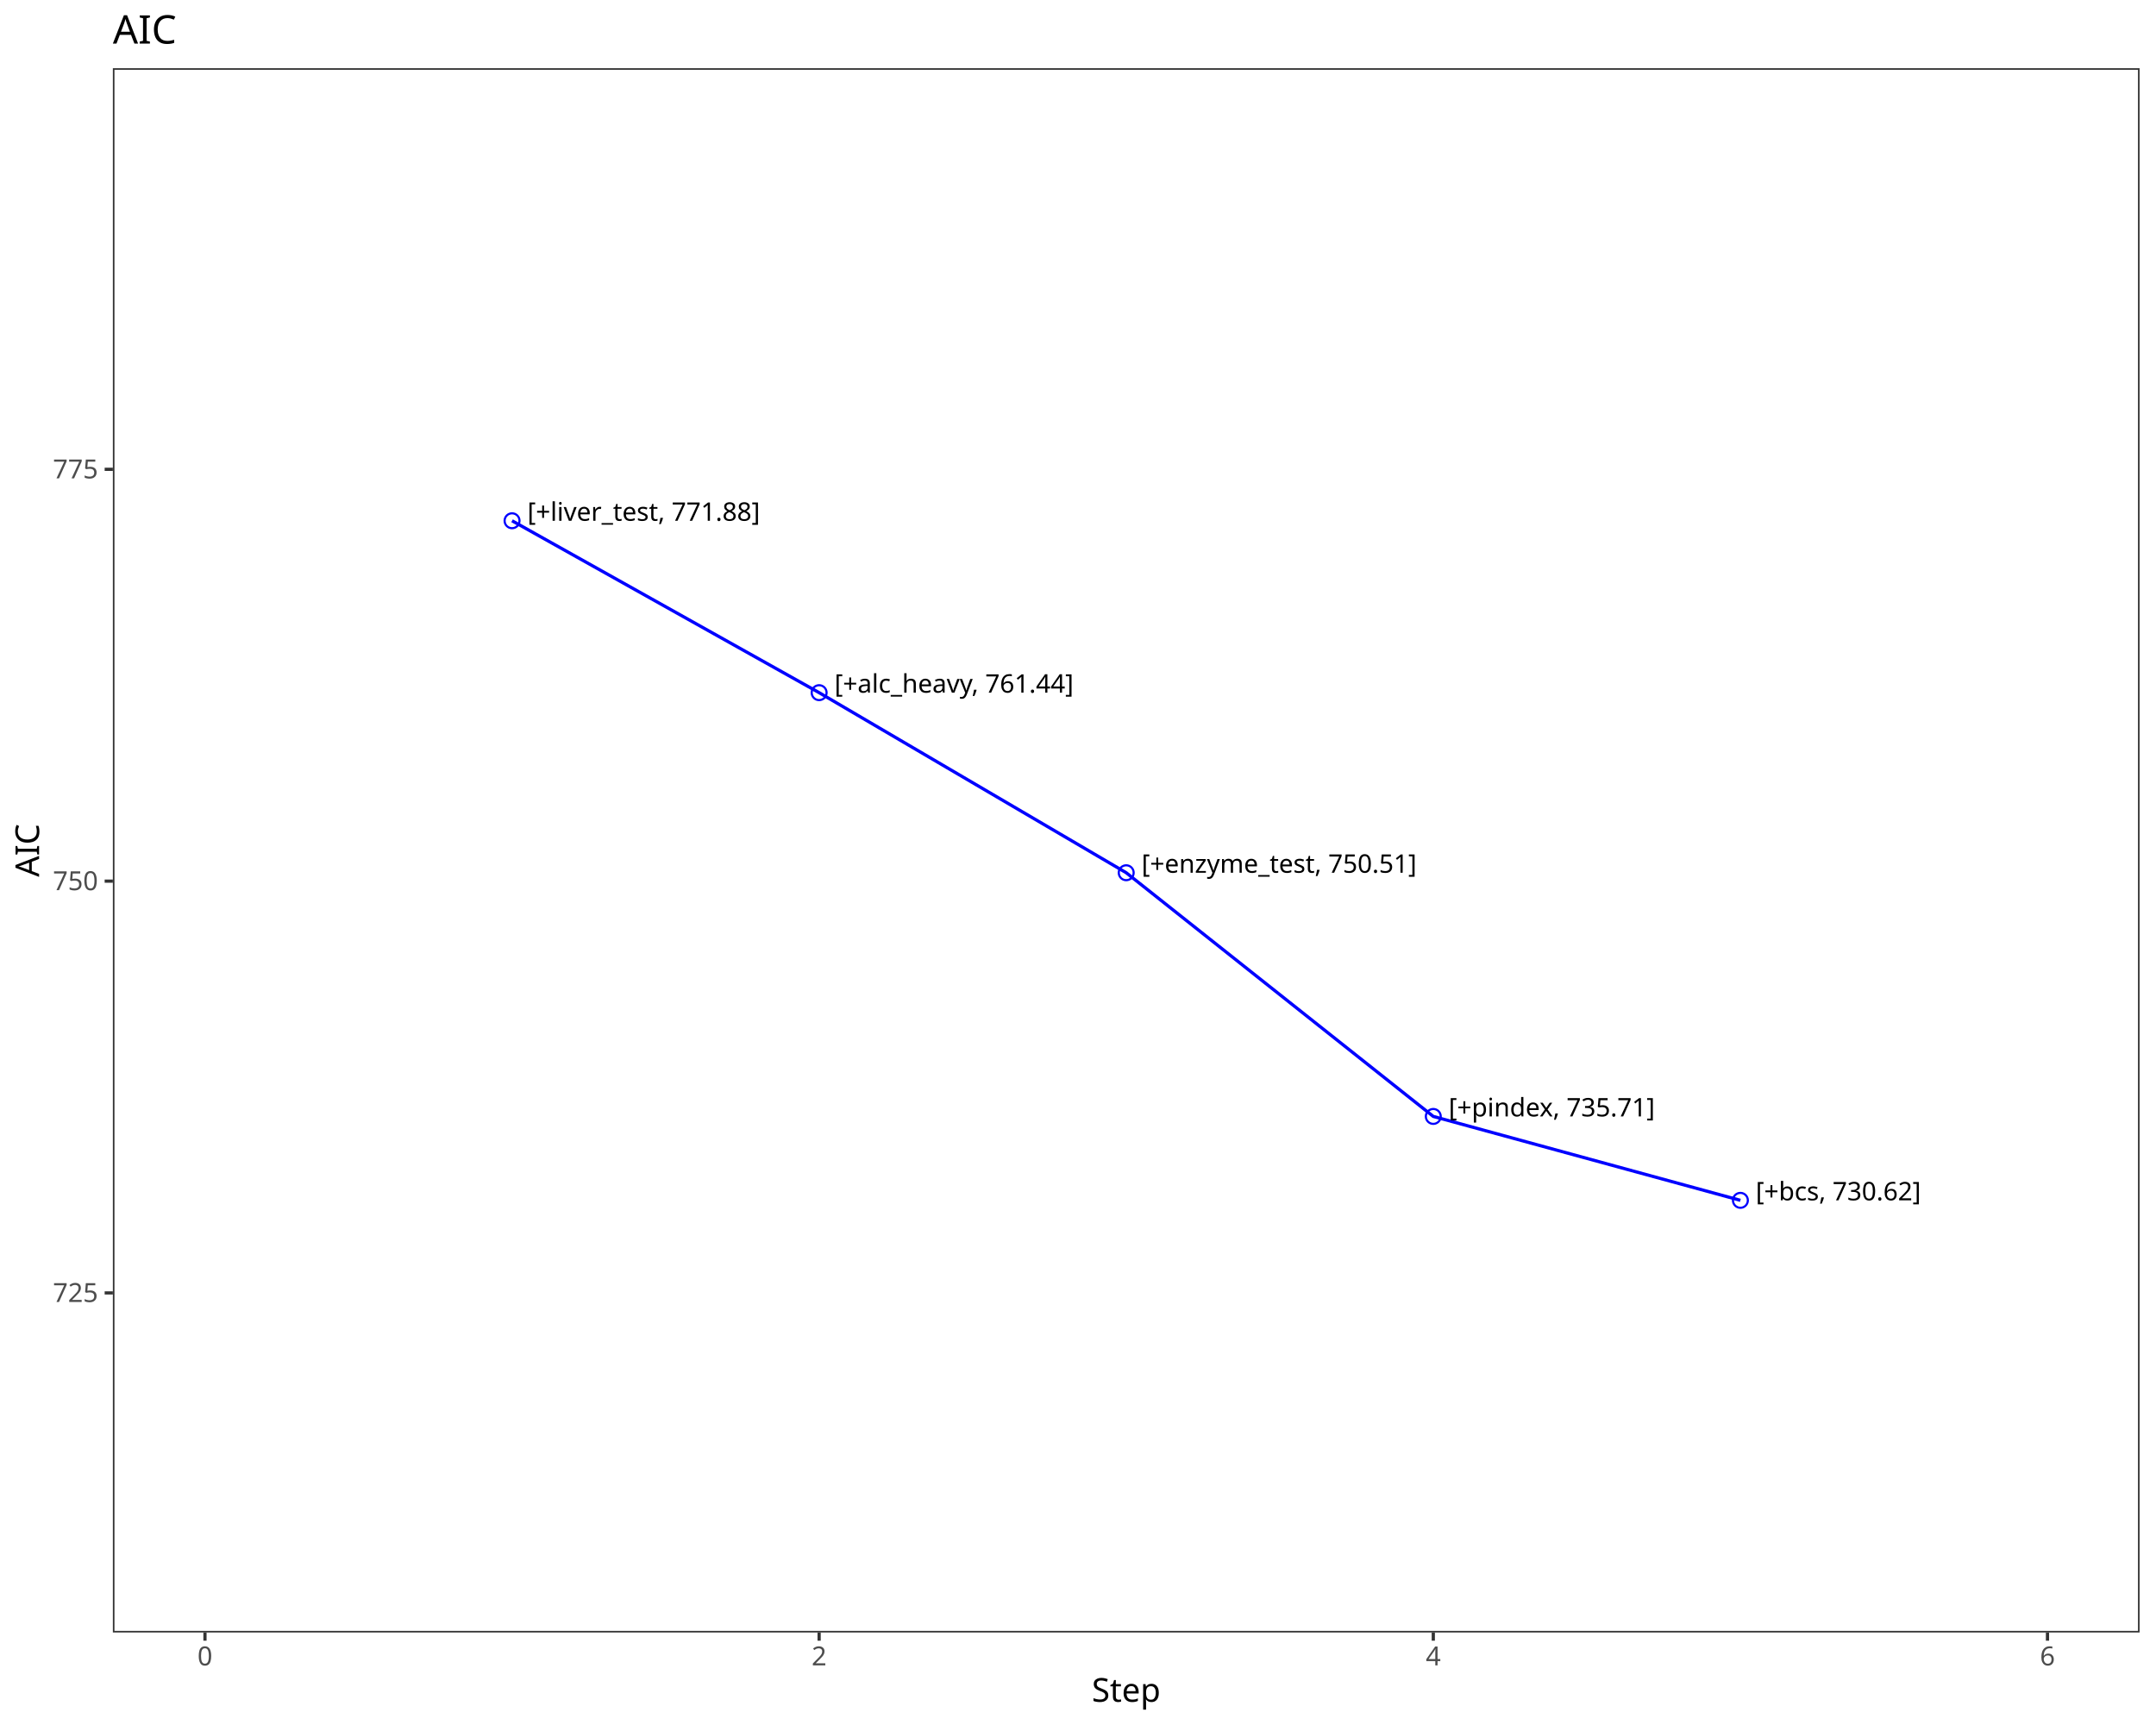
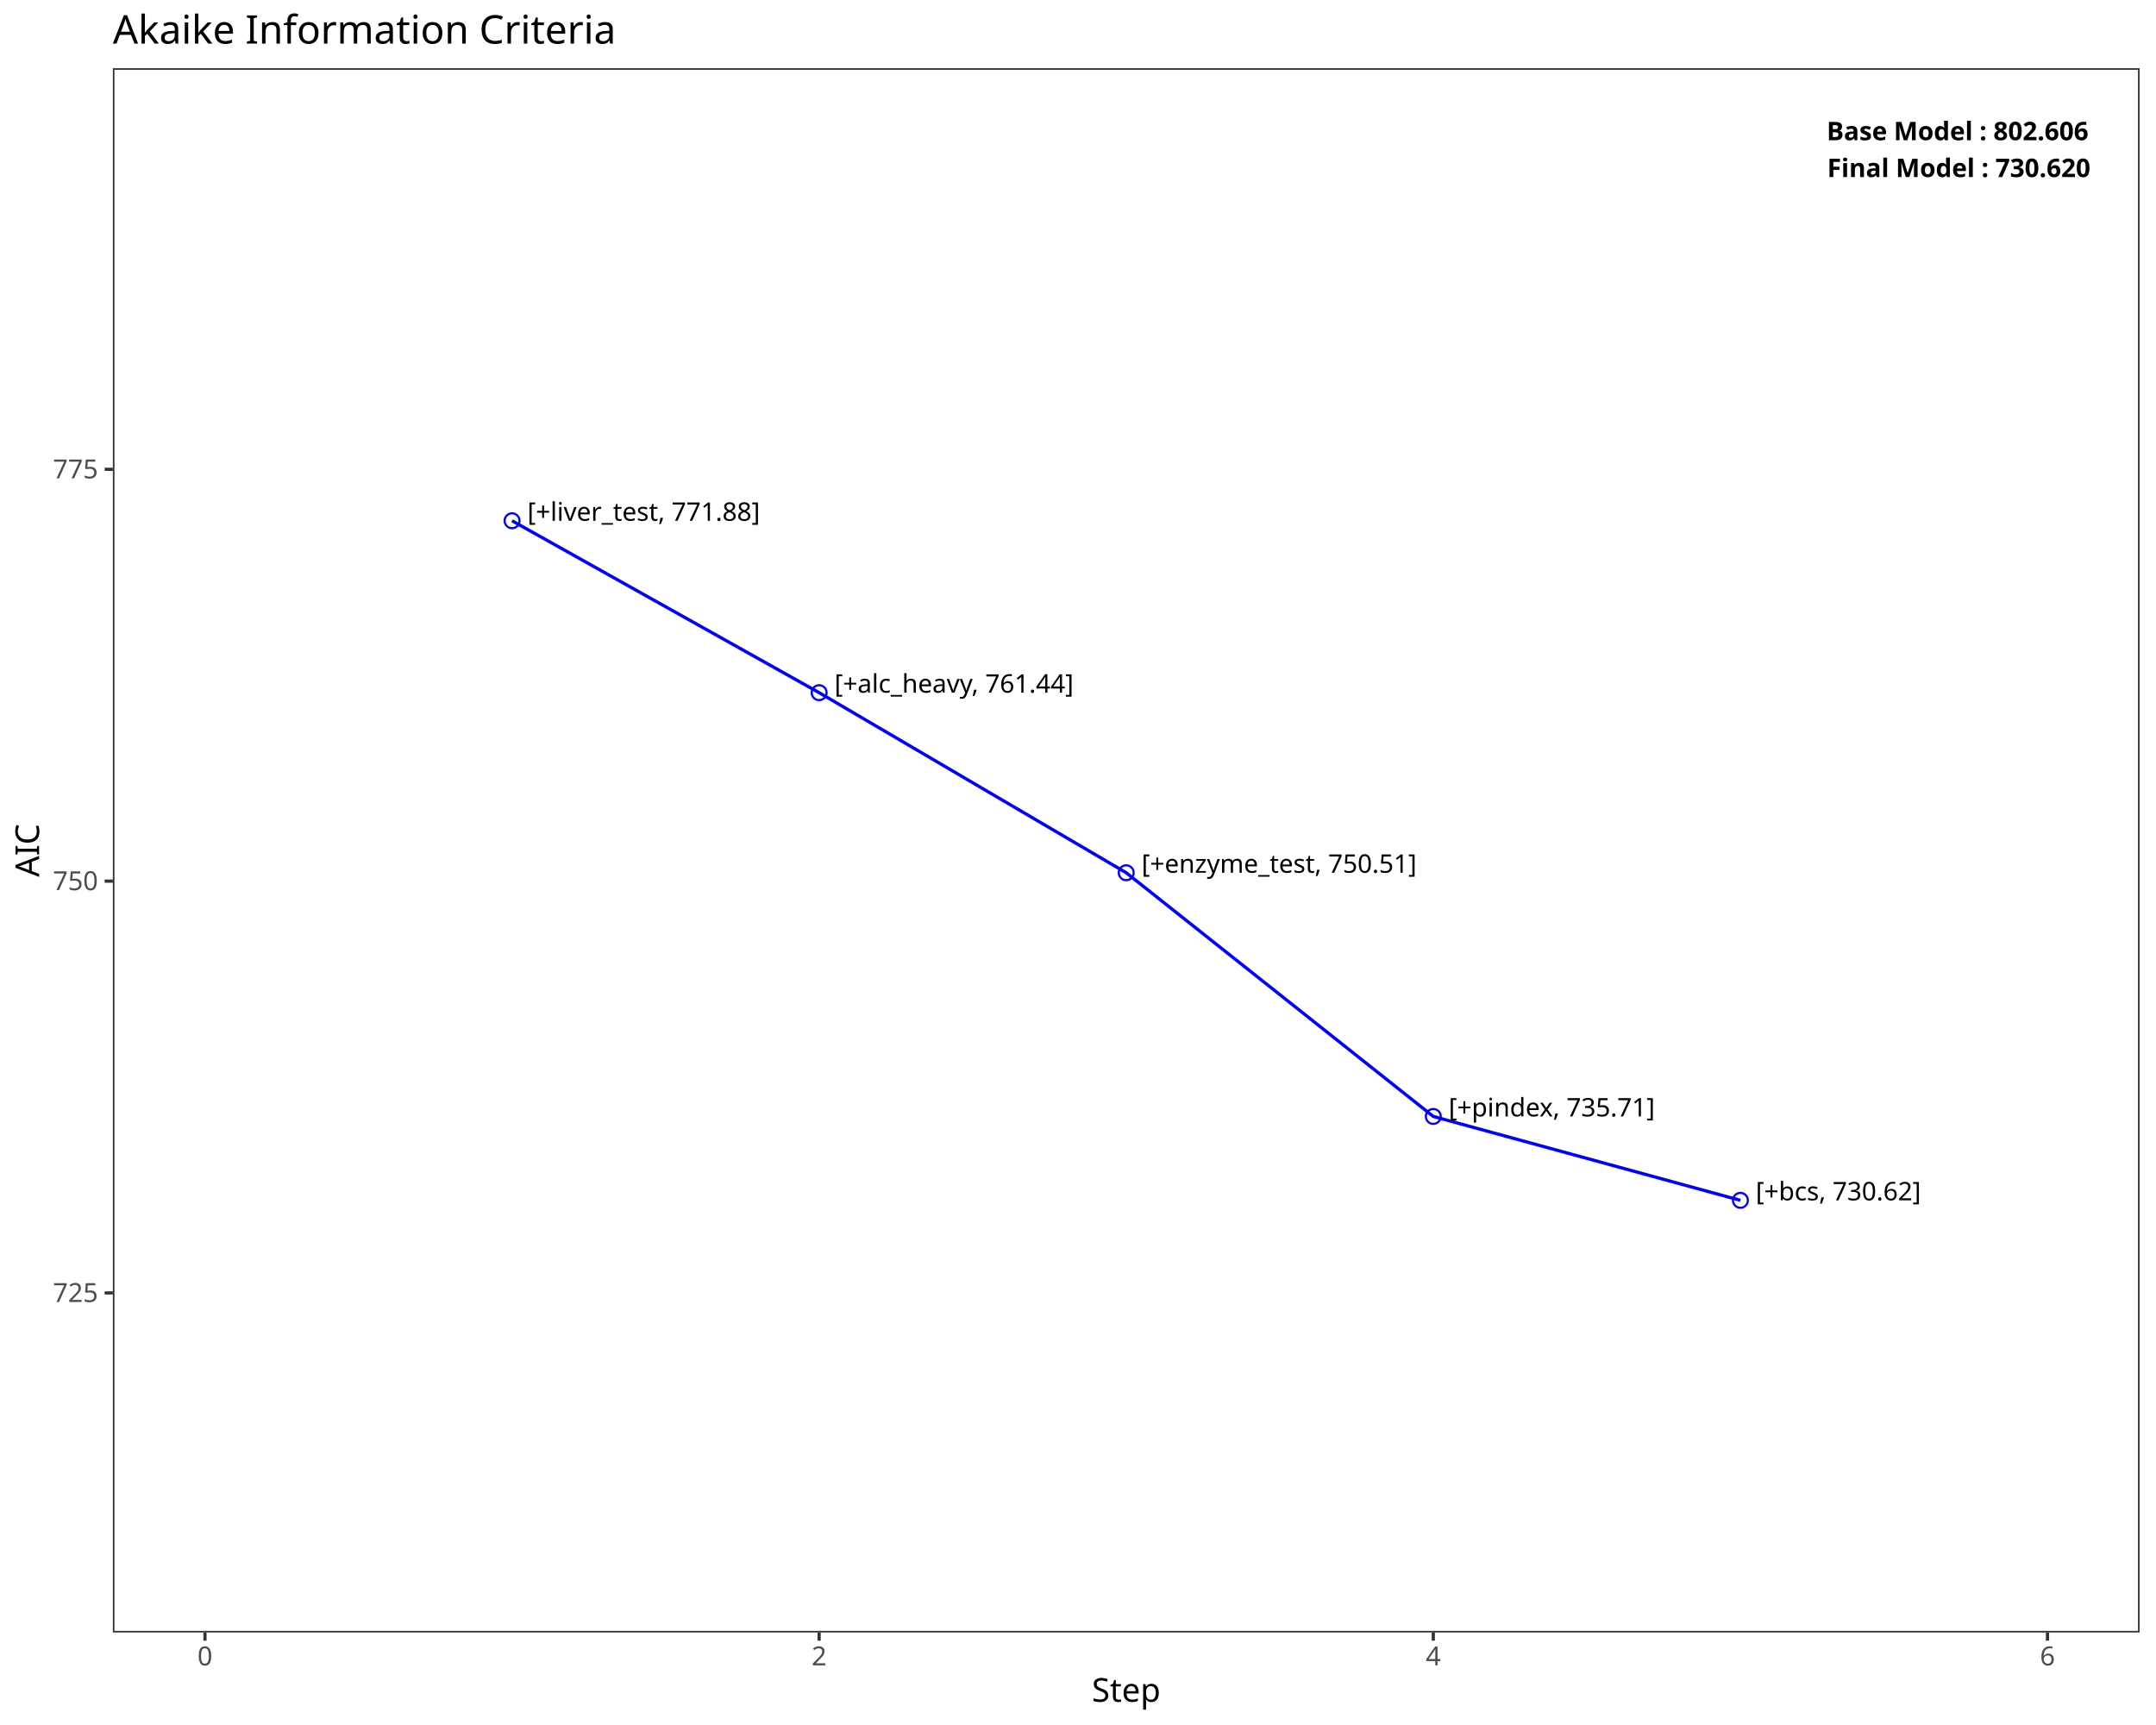
<svg xmlns="http://www.w3.org/2000/svg" class="svglite" data-engine-version="2.0" width="720.00pt" height="576.00pt" viewBox="0 0 720.00 576.00">
  <defs>
    <style type="text/css">
    .svglite line, .svglite polyline, .svglite polygon, .svglite path, .svglite rect, .svglite circle {
      fill: none;
      stroke: #000000;
      stroke-linecap: round;
      stroke-linejoin: round;
      stroke-miterlimit: 10.00;
    }
  </style>
  </defs>
  <rect width="100%" height="100%" style="stroke: none; fill: #FFFFFF;" />
  <defs>
    <clipPath id="cpMC4wMHw3MjAuMDB8MC4wMHw1NzYuMDA=">
      <rect x="0.00" y="0.00" width="720.00" height="576.00" />
    </clipPath>
  </defs>
  <g clip-path="url(#cpMC4wMHw3MjAuMDB8MC4wMHw1NzYuMDA=)">
    <rect x="0.00" y="0.00" width="720.00" height="576.00" style="stroke-width: 1.07; stroke: #FFFFFF; fill: #FFFFFF;" />
  </g>
  <defs>
    <clipPath id="cpMzcuNjl8NzE0LjUyfDIyLjc4fDU0NS4xMQ==">
      <rect x="37.69" y="22.78" width="676.83" height="522.33" />
    </clipPath>
  </defs>
  <g clip-path="url(#cpMzcuNjl8NzE0LjUyfDIyLjc4fDU0NS4xMQ==)">
    <rect x="37.69" y="22.78" width="676.83" height="522.33" style="stroke-width: 1.07; stroke: none; fill: #FFFFFF;" />
    <polyline points="171.00,173.89 273.55,231.29 376.10,291.42 478.65,372.79 581.21,400.81 " style="stroke-width: 1.07; stroke: #0000FF; stroke-linecap: butt;" />
    <circle cx="171.00" cy="173.89" r="2.49" style="stroke-width: 0.71; stroke: #0000FF;" />
    <circle cx="273.55" cy="231.29" r="2.49" style="stroke-width: 0.71; stroke: #0000FF;" />
    <circle cx="376.10" cy="291.42" r="2.49" style="stroke-width: 0.71; stroke: #0000FF;" />
    <circle cx="478.65" cy="372.79" r="2.49" style="stroke-width: 0.71; stroke: #0000FF;" />
    <circle cx="581.21" cy="400.81" r="2.49" style="stroke-width: 0.71; stroke: #0000FF;" />
    <text x="176.13" y="173.89" style="font-size: 8.54px; font-family: sans;" textLength="74.74px" lengthAdjust="spacingAndGlyphs">[+liver_test, 771.88]</text>
    <text x="278.68" y="231.29" style="font-size: 8.54px; font-family: sans;" textLength="79.03px" lengthAdjust="spacingAndGlyphs">[+alc_heavy, 761.44]</text>
    <text x="381.23" y="291.42" style="font-size: 8.54px; font-family: sans;" textLength="88.99px" lengthAdjust="spacingAndGlyphs">[+enzyme_test, 750.51]</text>
    <text x="483.78" y="372.79" style="font-size: 8.54px; font-family: sans;" textLength="65.74px" lengthAdjust="spacingAndGlyphs">[+pindex, 735.71]</text>
    <text x="586.33" y="400.81" style="font-size: 8.54px; font-family: sans;" textLength="53.87px" lengthAdjust="spacingAndGlyphs">[+bcs, 730.62]</text>
+     <text x="697.44" y="46.82" text-anchor="end" style="font-size: 8.54px; font-weight: bold; font-family: sans;" textLength="85.43px" lengthAdjust="spacingAndGlyphs">Base Model  : 802.606</text>
+     <text x="698.10" y="59.12" text-anchor="end" style="font-size: 8.54px; font-weight: bold; font-family: sans;" textLength="82.09px" lengthAdjust="spacingAndGlyphs">Final Model : 730.620</text>
    <rect x="37.69" y="22.78" width="676.83" height="522.33" style="stroke-width: 1.07; stroke: #333333;" />
  </g>
  <g clip-path="url(#cpMC4wMHw3MjAuMDB8MC4wMHw1NzYuMDA=)">
    <text x="32.76" y="434.75" text-anchor="end" style="font-size: 8.80px; fill: #4D4D4D; font-family: sans;" textLength="14.68px" lengthAdjust="spacingAndGlyphs">725</text>
    <text x="32.76" y="297.24" text-anchor="end" style="font-size: 8.80px; fill: #4D4D4D; font-family: sans;" textLength="14.68px" lengthAdjust="spacingAndGlyphs">750</text>
    <text x="32.76" y="159.73" text-anchor="end" style="font-size: 8.80px; fill: #4D4D4D; font-family: sans;" textLength="14.68px" lengthAdjust="spacingAndGlyphs">775</text>
    <polyline points="34.95,431.72 37.69,431.72 " style="stroke-width: 1.07; stroke: #333333; stroke-linecap: butt;" />
    <polyline points="34.95,294.22 37.69,294.22 " style="stroke-width: 1.07; stroke: #333333; stroke-linecap: butt;" />
    <polyline points="34.95,156.71 37.69,156.71 " style="stroke-width: 1.07; stroke: #333333; stroke-linecap: butt;" />
    <polyline points="68.45,547.85 68.45,545.11 " style="stroke-width: 1.07; stroke: #333333; stroke-linecap: butt;" />
    <polyline points="273.55,547.85 273.55,545.11 " style="stroke-width: 1.07; stroke: #333333; stroke-linecap: butt;" />
    <polyline points="478.65,547.85 478.65,545.11 " style="stroke-width: 1.07; stroke: #333333; stroke-linecap: butt;" />
    <polyline points="683.76,547.85 683.76,545.11 " style="stroke-width: 1.07; stroke: #333333; stroke-linecap: butt;" />
    <text x="68.45" y="556.10" text-anchor="middle" style="font-size: 8.80px; fill: #4D4D4D; font-family: sans;" textLength="4.89px" lengthAdjust="spacingAndGlyphs">0</text>
    <text x="273.55" y="556.10" text-anchor="middle" style="font-size: 8.80px; fill: #4D4D4D; font-family: sans;" textLength="4.89px" lengthAdjust="spacingAndGlyphs">2</text>
    <text x="478.65" y="556.10" text-anchor="middle" style="font-size: 8.80px; fill: #4D4D4D; font-family: sans;" textLength="4.89px" lengthAdjust="spacingAndGlyphs">4</text>
    <text x="683.76" y="556.10" text-anchor="middle" style="font-size: 8.80px; fill: #4D4D4D; font-family: sans;" textLength="4.89px" lengthAdjust="spacingAndGlyphs">6</text>
    <text x="376.10" y="568.24" text-anchor="middle" style="font-size: 11.00px; font-family: sans;" textLength="22.63px" lengthAdjust="spacingAndGlyphs">Step</text>
    <text transform="translate(13.05,283.95) rotate(-90)" text-anchor="middle" style="font-size: 11.00px; font-family: sans;" textLength="18.34px" lengthAdjust="spacingAndGlyphs">AIC</text>
-     <text x="37.69" y="14.56" style="font-size: 13.20px; font-family: sans;" textLength="22.01px" lengthAdjust="spacingAndGlyphs">AIC</text>
+     <text x="37.69" y="14.56" style="font-size: 13.20px; font-family: sans;" textLength="155.54px" lengthAdjust="spacingAndGlyphs">Akaike Information Criteria</text>
  </g>
</svg>
